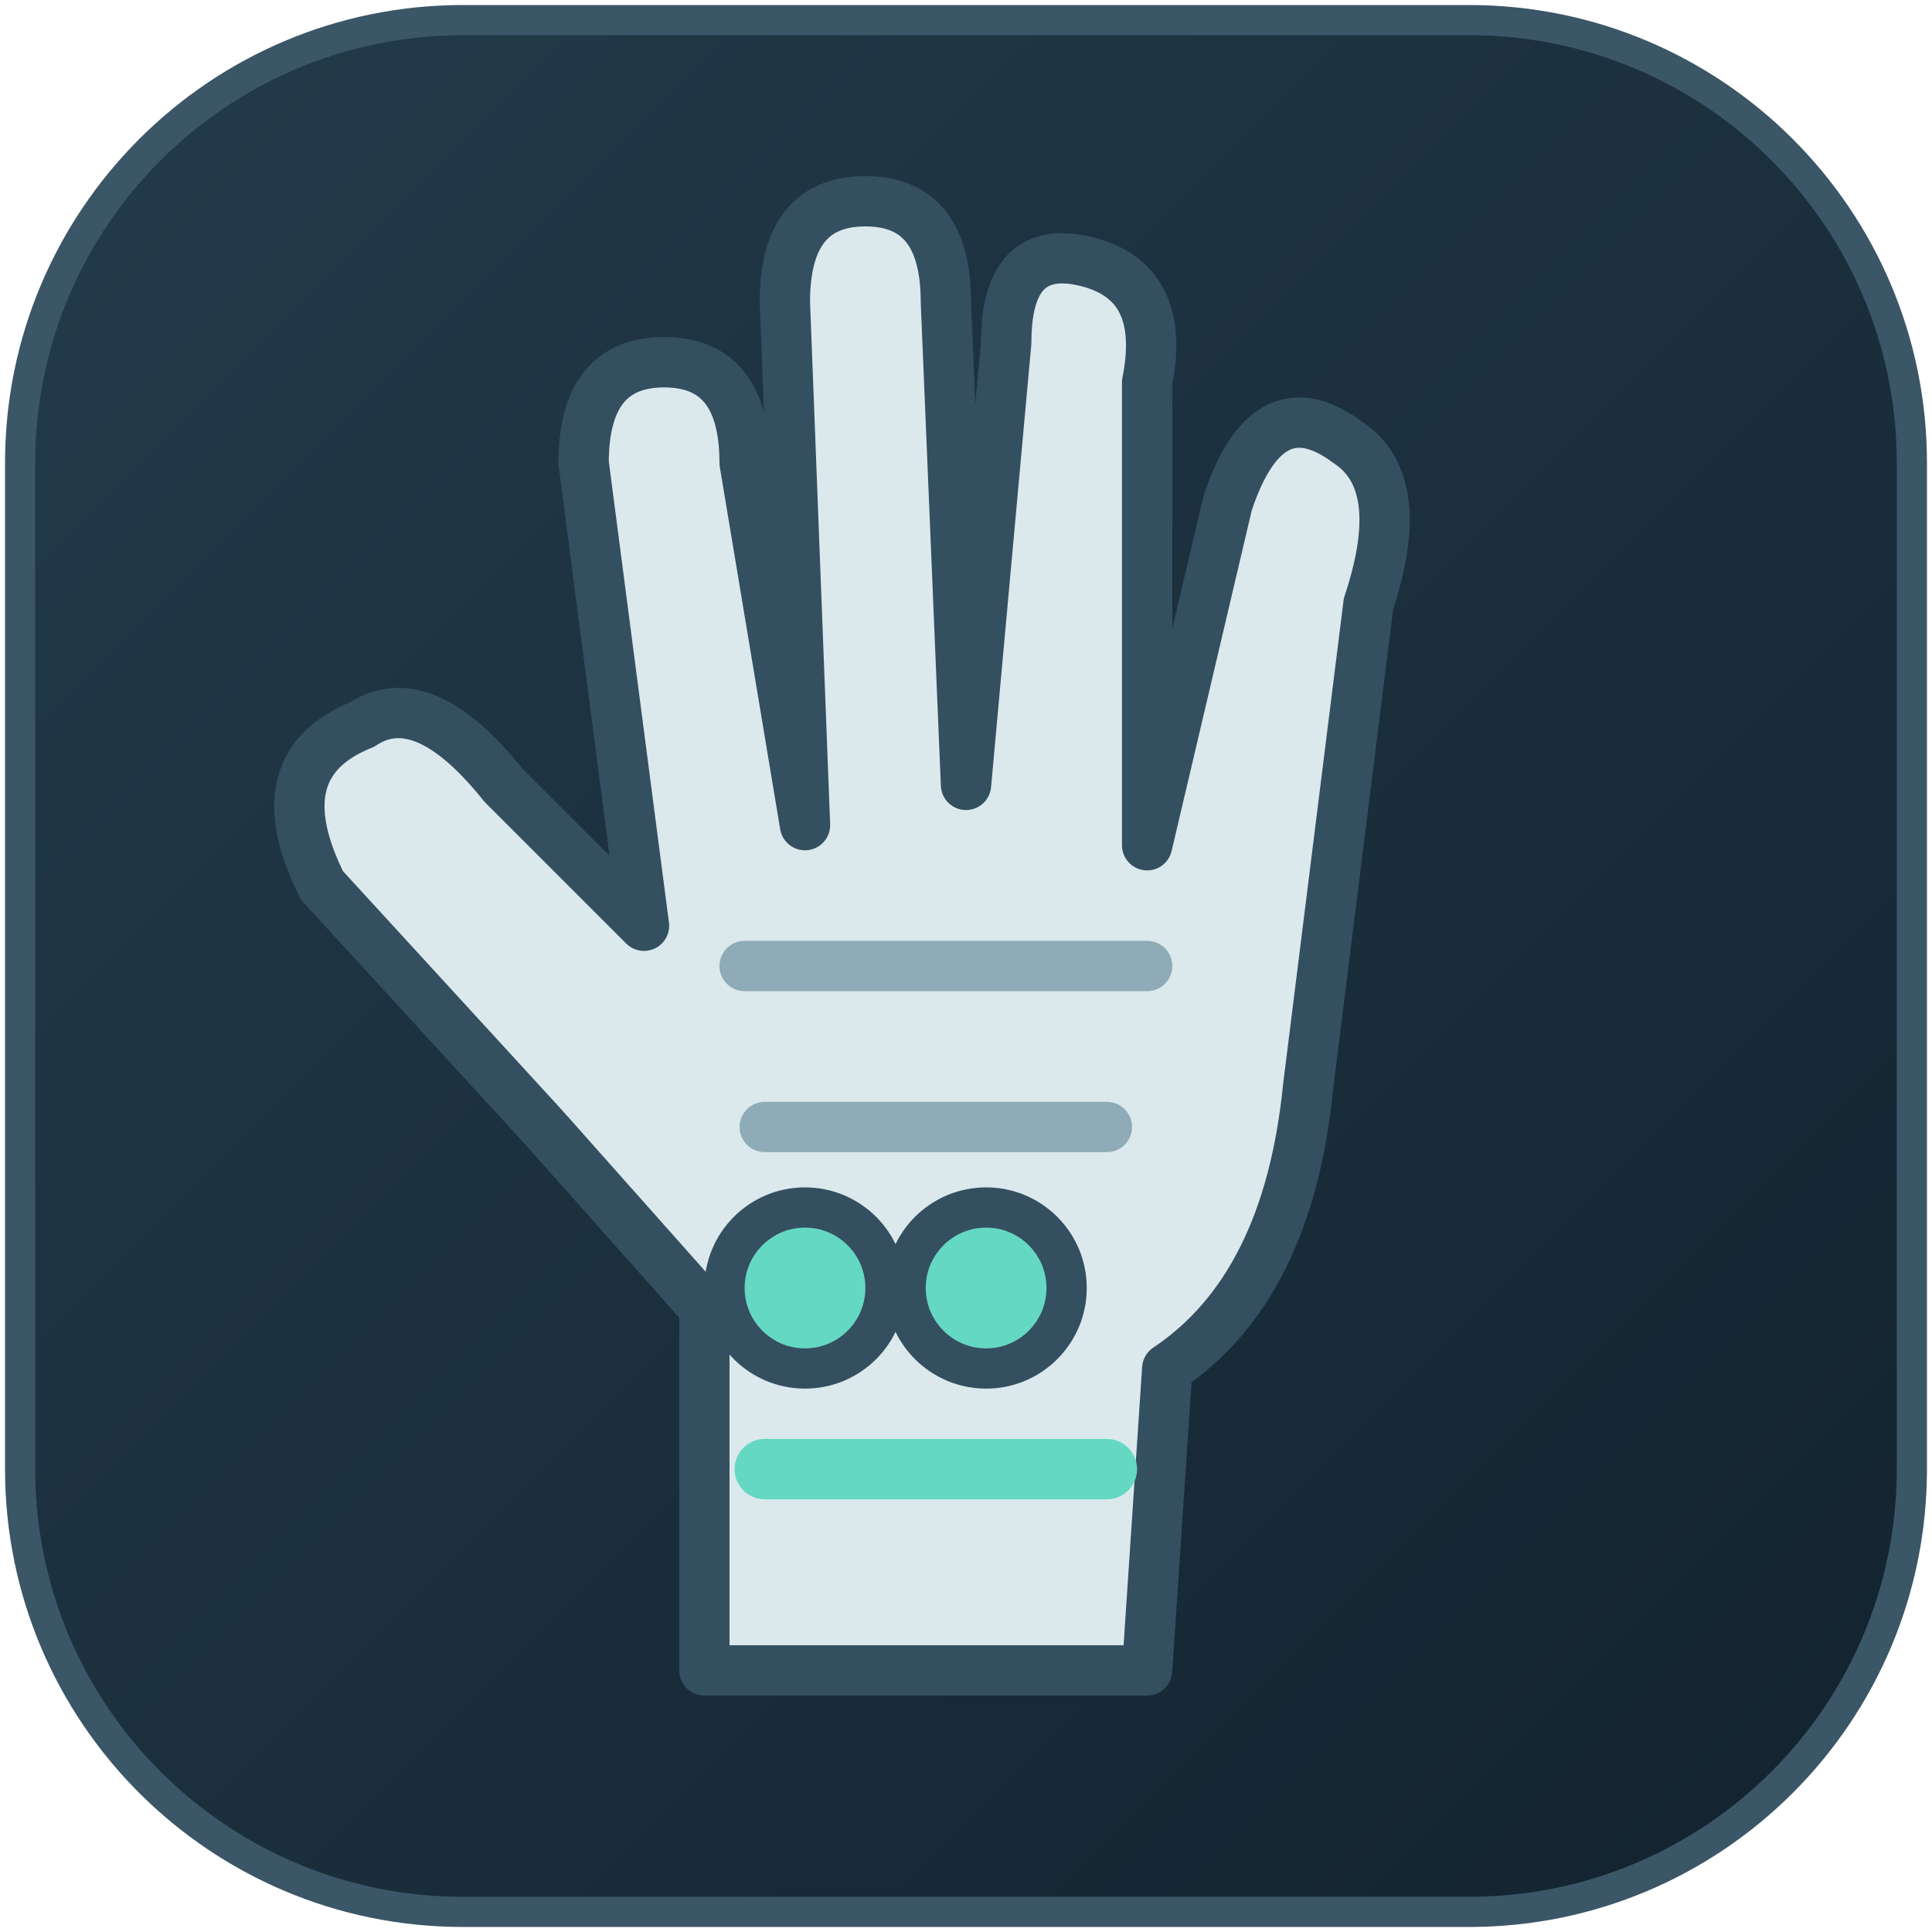
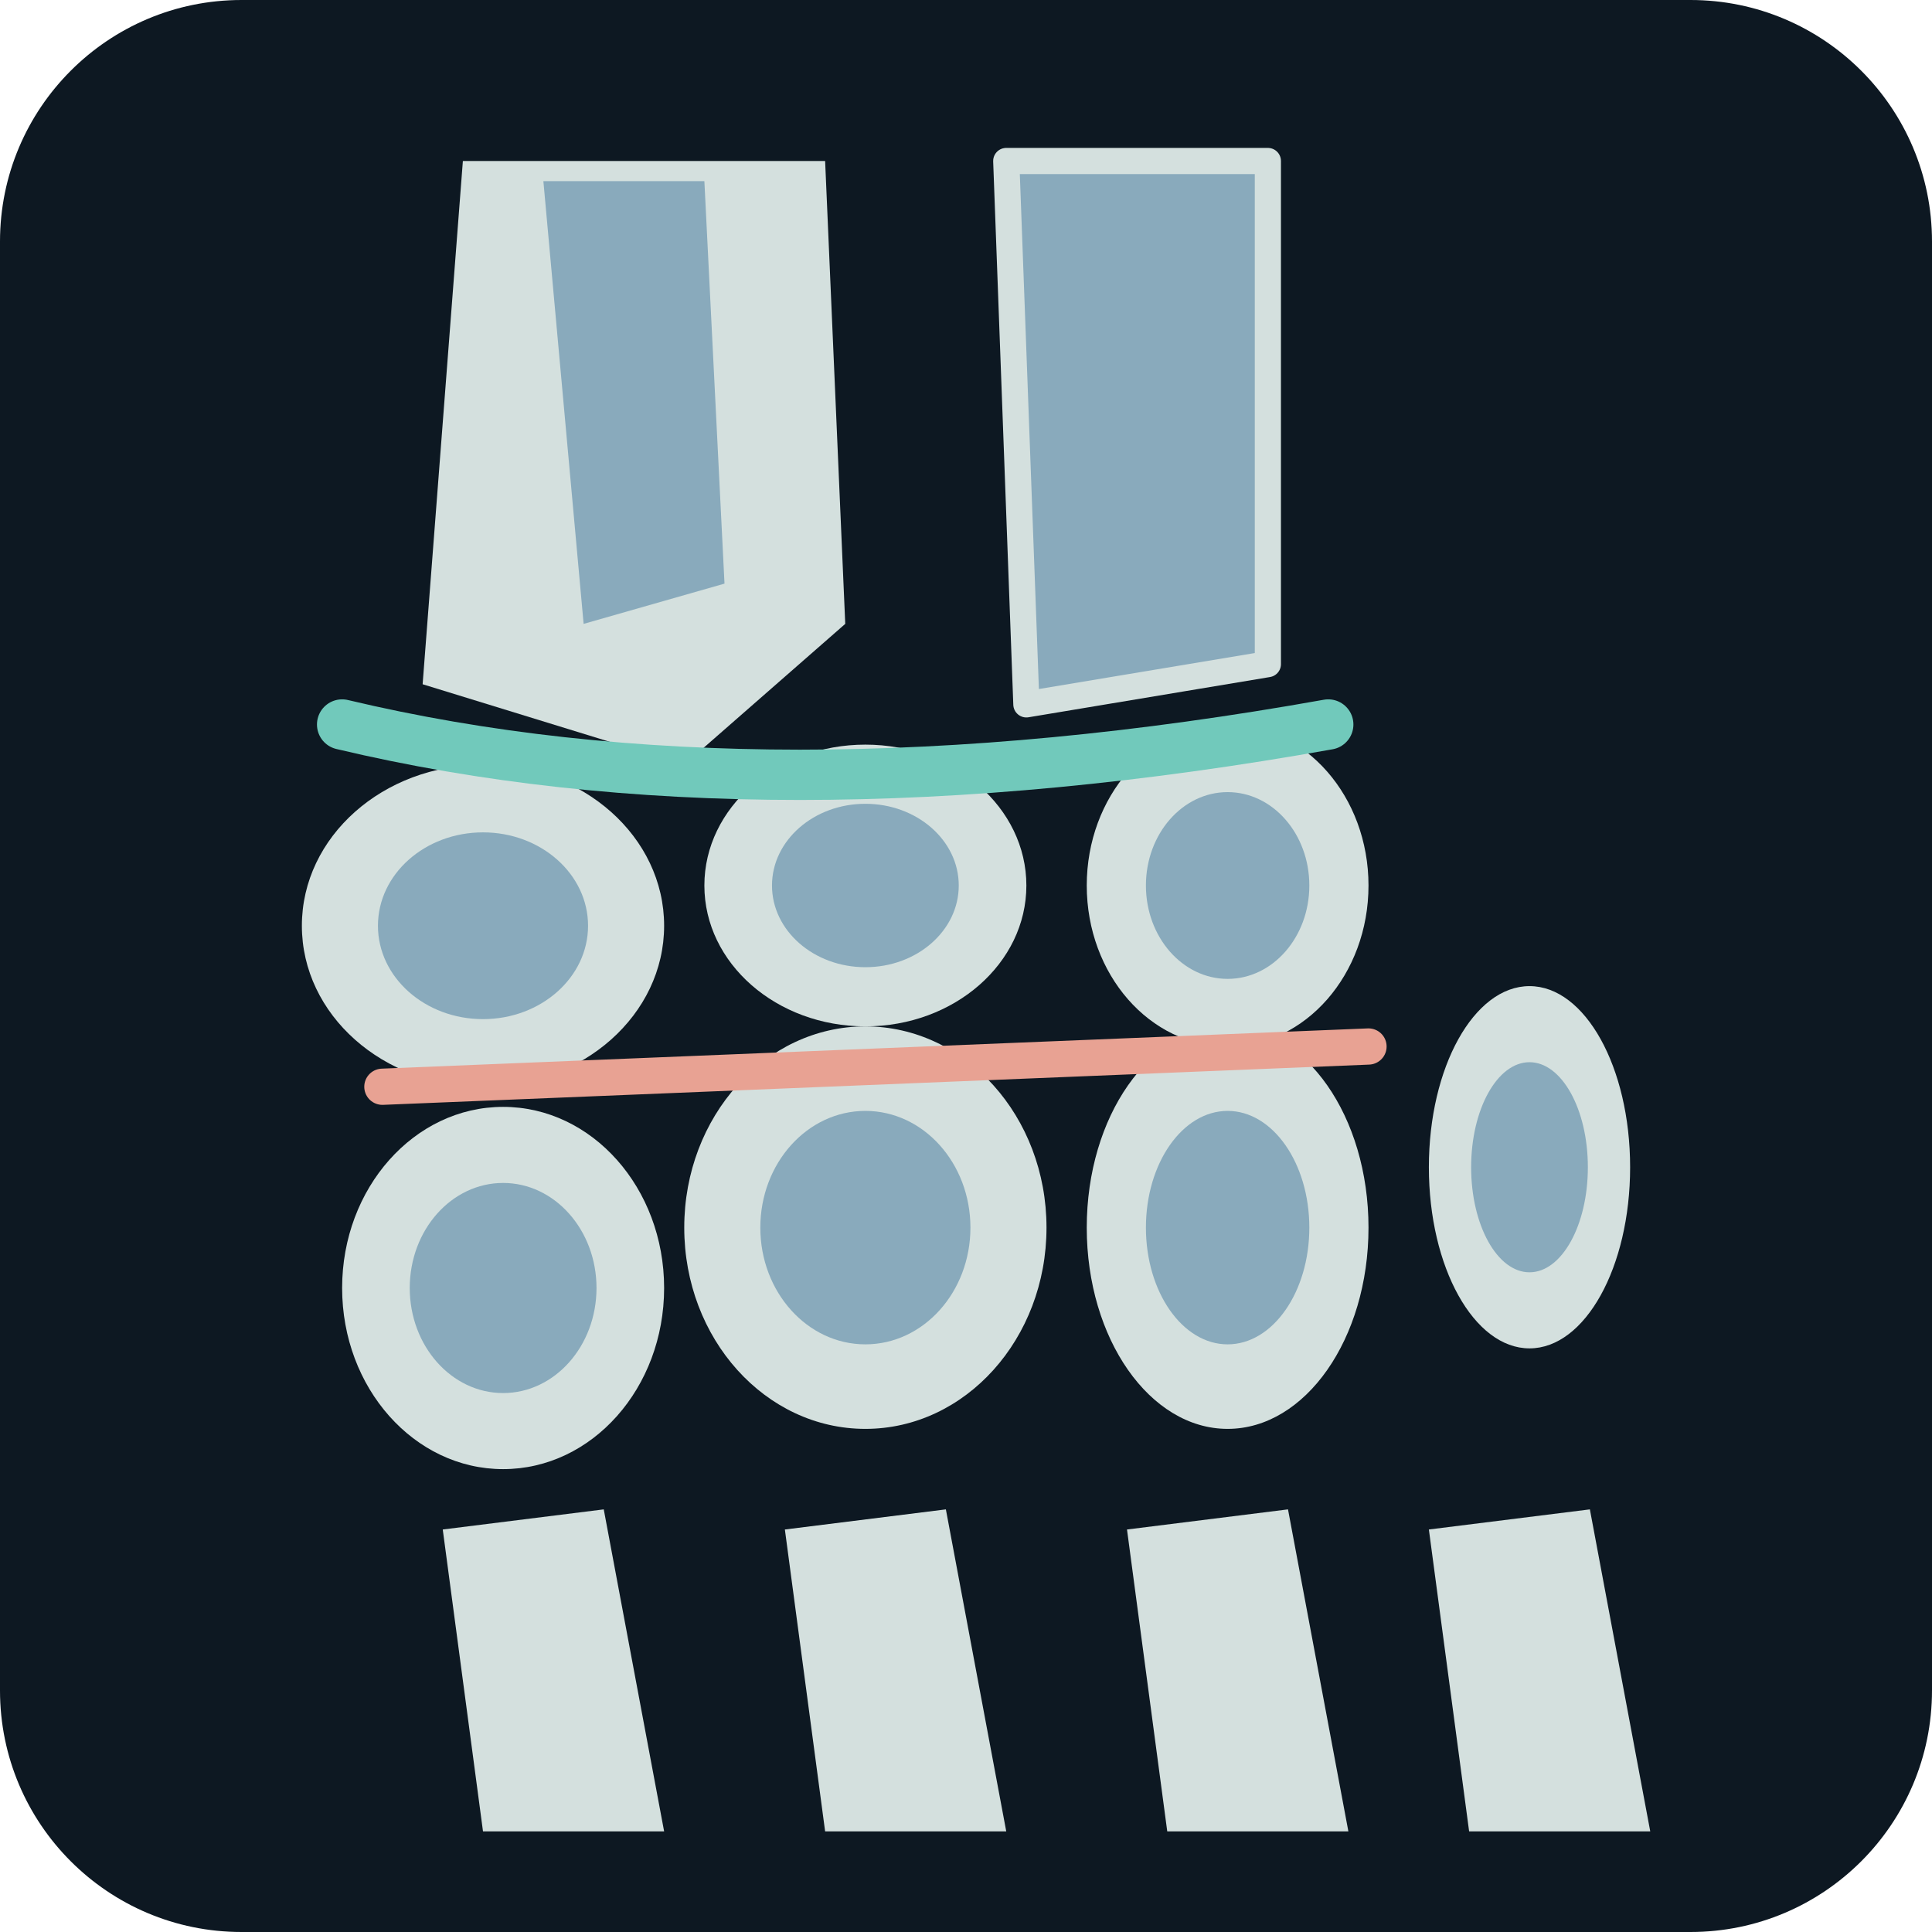
- <svg xmlns="http://www.w3.org/2000/svg" width="96" height="96" viewBox="0 0 96 96" data-style="atlas-anatomy-163">
-   <defs>
-     <linearGradient id="tile" x2="1" y2="1">
-       <stop stop-color="#233B4B" />
-       <stop offset="1" stop-color="#13232F" />
-     </linearGradient>
-   </defs>
-   <rect x="1" y="1" width="94" height="94" rx="22" fill="url(#tile)" stroke="#3B5667" stroke-width="1.5" />
-   <g>
-     <path d="M35 83L35 65L27 56L16 44Q13 38 18 36Q21 34 25 39L32 46L29 23Q29 18 33 18Q37 18 37 23L40 41L39 15Q39 10 43 10Q47 10 47 15L48 39L50 17Q50 12 54 13Q58 14 57 19L57 42L61 25Q63 19 67 22Q70 24 68 30L65 54Q64 64 58 68L57 83Z" fill="#DBE9EC" stroke="#344F60" stroke-width="2.5" stroke-linecap="round" stroke-linejoin="round" />
-     <path d="M37 48L57 48M38 56L55 56" fill="none" stroke="#8EABB7" stroke-width="2.5" stroke-linecap="round" stroke-linejoin="round" />
-     <circle cx="40" cy="64" r="4" fill="#65D8C4" stroke="#344F60" stroke-width="2" />
-     <circle cx="49" cy="64" r="4" fill="#65D8C4" stroke="#344F60" stroke-width="2" />
-     <path d="M38 73L55 73" fill="none" stroke="#65D8C4" stroke-width="3" stroke-linecap="round" stroke-linejoin="round" />
-   </g>
+ <svg xmlns="http://www.w3.org/2000/svg" width="96" height="96" viewBox="0 0 96 96" data-style="atlas-illustration-218">
+   <rect width="96" height="96" rx="12" fill="#0d1822" />
+   <path d="M23 8L41 8L42 31L34 38L21 34Z" fill="#d4e0de" />
+   <path d="M50 8L63 8L63 33L51 35Z" fill="#89aabc" stroke="#d4e0de" stroke-width="1.3" stroke-linecap="round" stroke-linejoin="round" />
+   <path d="M27 9L35 9L36 29L29 31Z" fill="#89aabc" />
+   <ellipse cx="24" cy="46" rx="9" ry="8" fill="#d4e0de" />
+   <ellipse cx="24" cy="46" rx="5.22" ry="4.64" fill="#89aabc" />
+   <ellipse cx="43" cy="44" rx="8" ry="7" fill="#d4e0de" />
+   <ellipse cx="43" cy="44" rx="4.64" ry="4.06" fill="#89aabc" />
+   <ellipse cx="61" cy="44" rx="7" ry="8" fill="#d4e0de" />
+   <ellipse cx="61" cy="44" rx="4.06" ry="4.64" fill="#89aabc" />
+   <ellipse cx="25" cy="64" rx="8" ry="9" fill="#d4e0de" />
+   <ellipse cx="25" cy="64" rx="4.64" ry="5.22" fill="#89aabc" />
+   <ellipse cx="43" cy="61" rx="9" ry="10" fill="#d4e0de" />
+   <ellipse cx="43" cy="61" rx="5.22" ry="5.8" fill="#89aabc" />
+   <ellipse cx="61" cy="61" rx="7" ry="10" fill="#d4e0de" />
+   <ellipse cx="61" cy="61" rx="4.06" ry="5.8" fill="#89aabc" />
+   <ellipse cx="76" cy="58" rx="5" ry="9" fill="#d4e0de" />
+   <ellipse cx="76" cy="58" rx="2.9" ry="5.22" fill="#89aabc" />
+   <path d="M22 76L30 75L33 91L24 91Z" fill="#d4e0de" />
+   <path d="M39 76L47 75L50 91L41 91Z" fill="#d4e0de" />
+   <path d="M56 76L64 75L67 91L58 91Z" fill="#d4e0de" />
+   <path d="M71 76L79 75L82 91L73 91Z" fill="#d4e0de" />
+   <path d="M17 36Q38 41 66 36" fill="none" stroke="#71c9bb" stroke-width="2.5" stroke-linecap="round" stroke-linejoin="round" />
+   <path d="M19 54L68 52" fill="none" stroke="#e8a293" stroke-width="1.8" stroke-linecap="round" stroke-linejoin="round" />
</svg>
